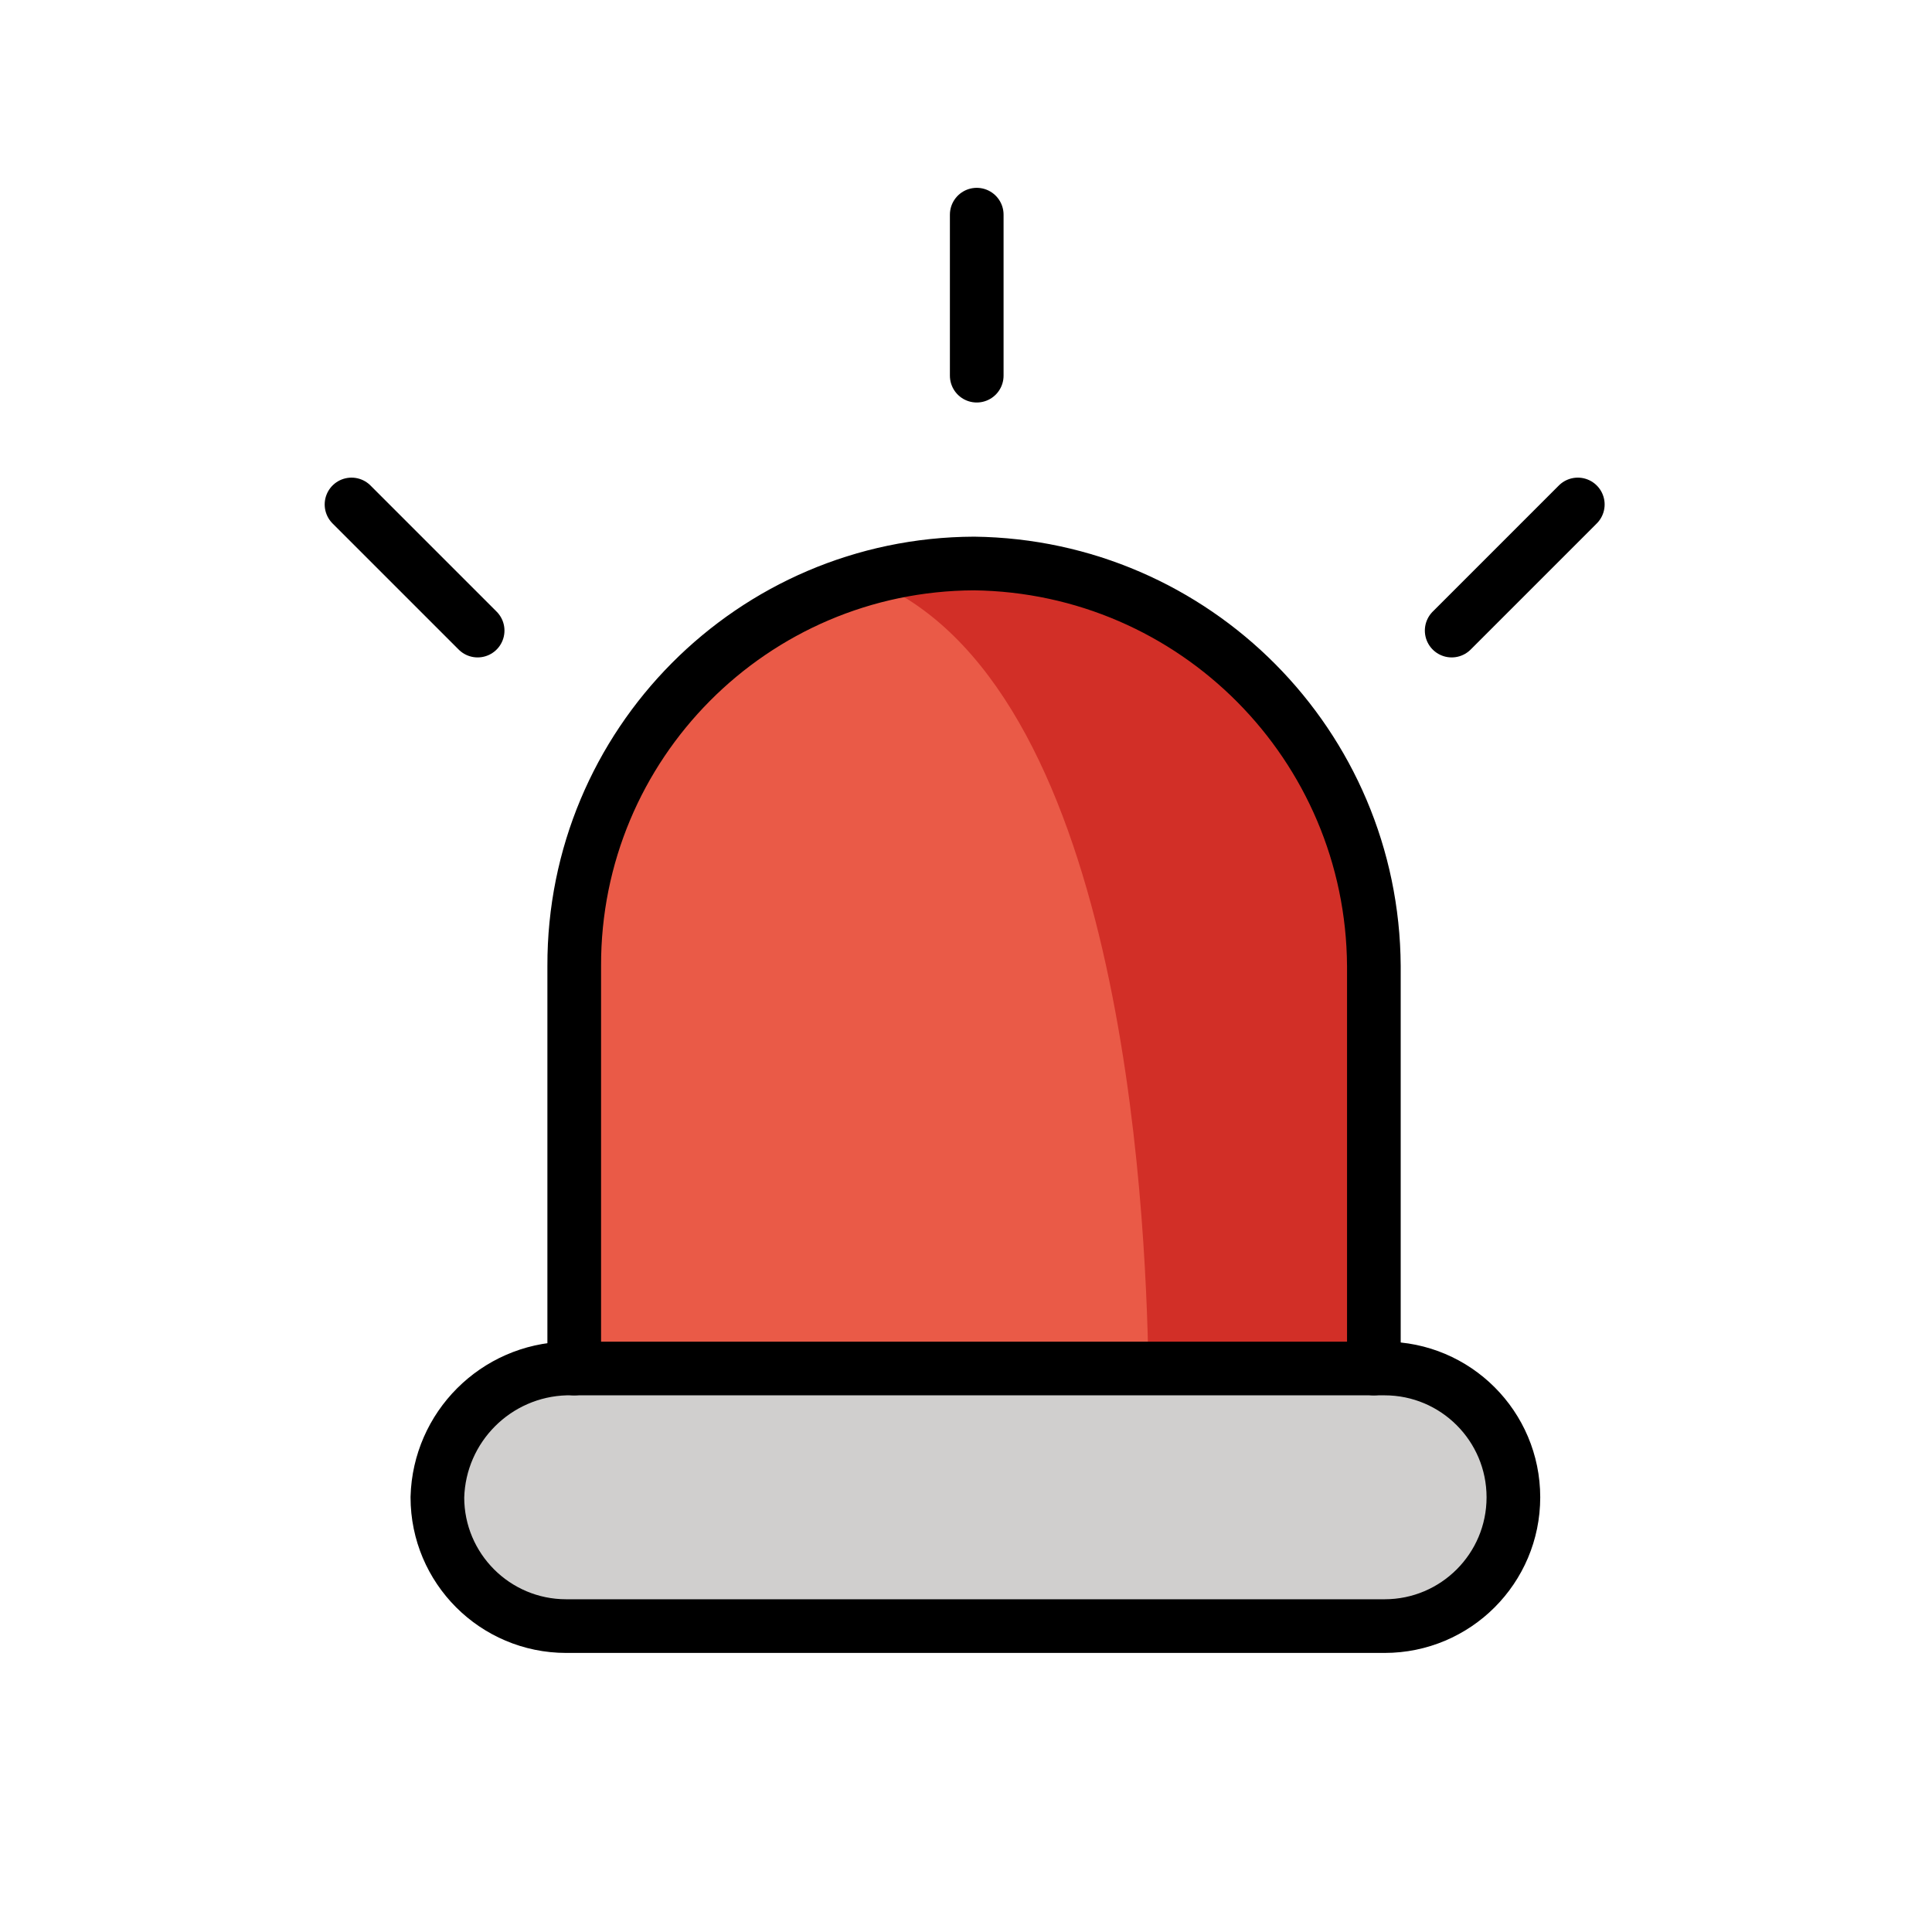
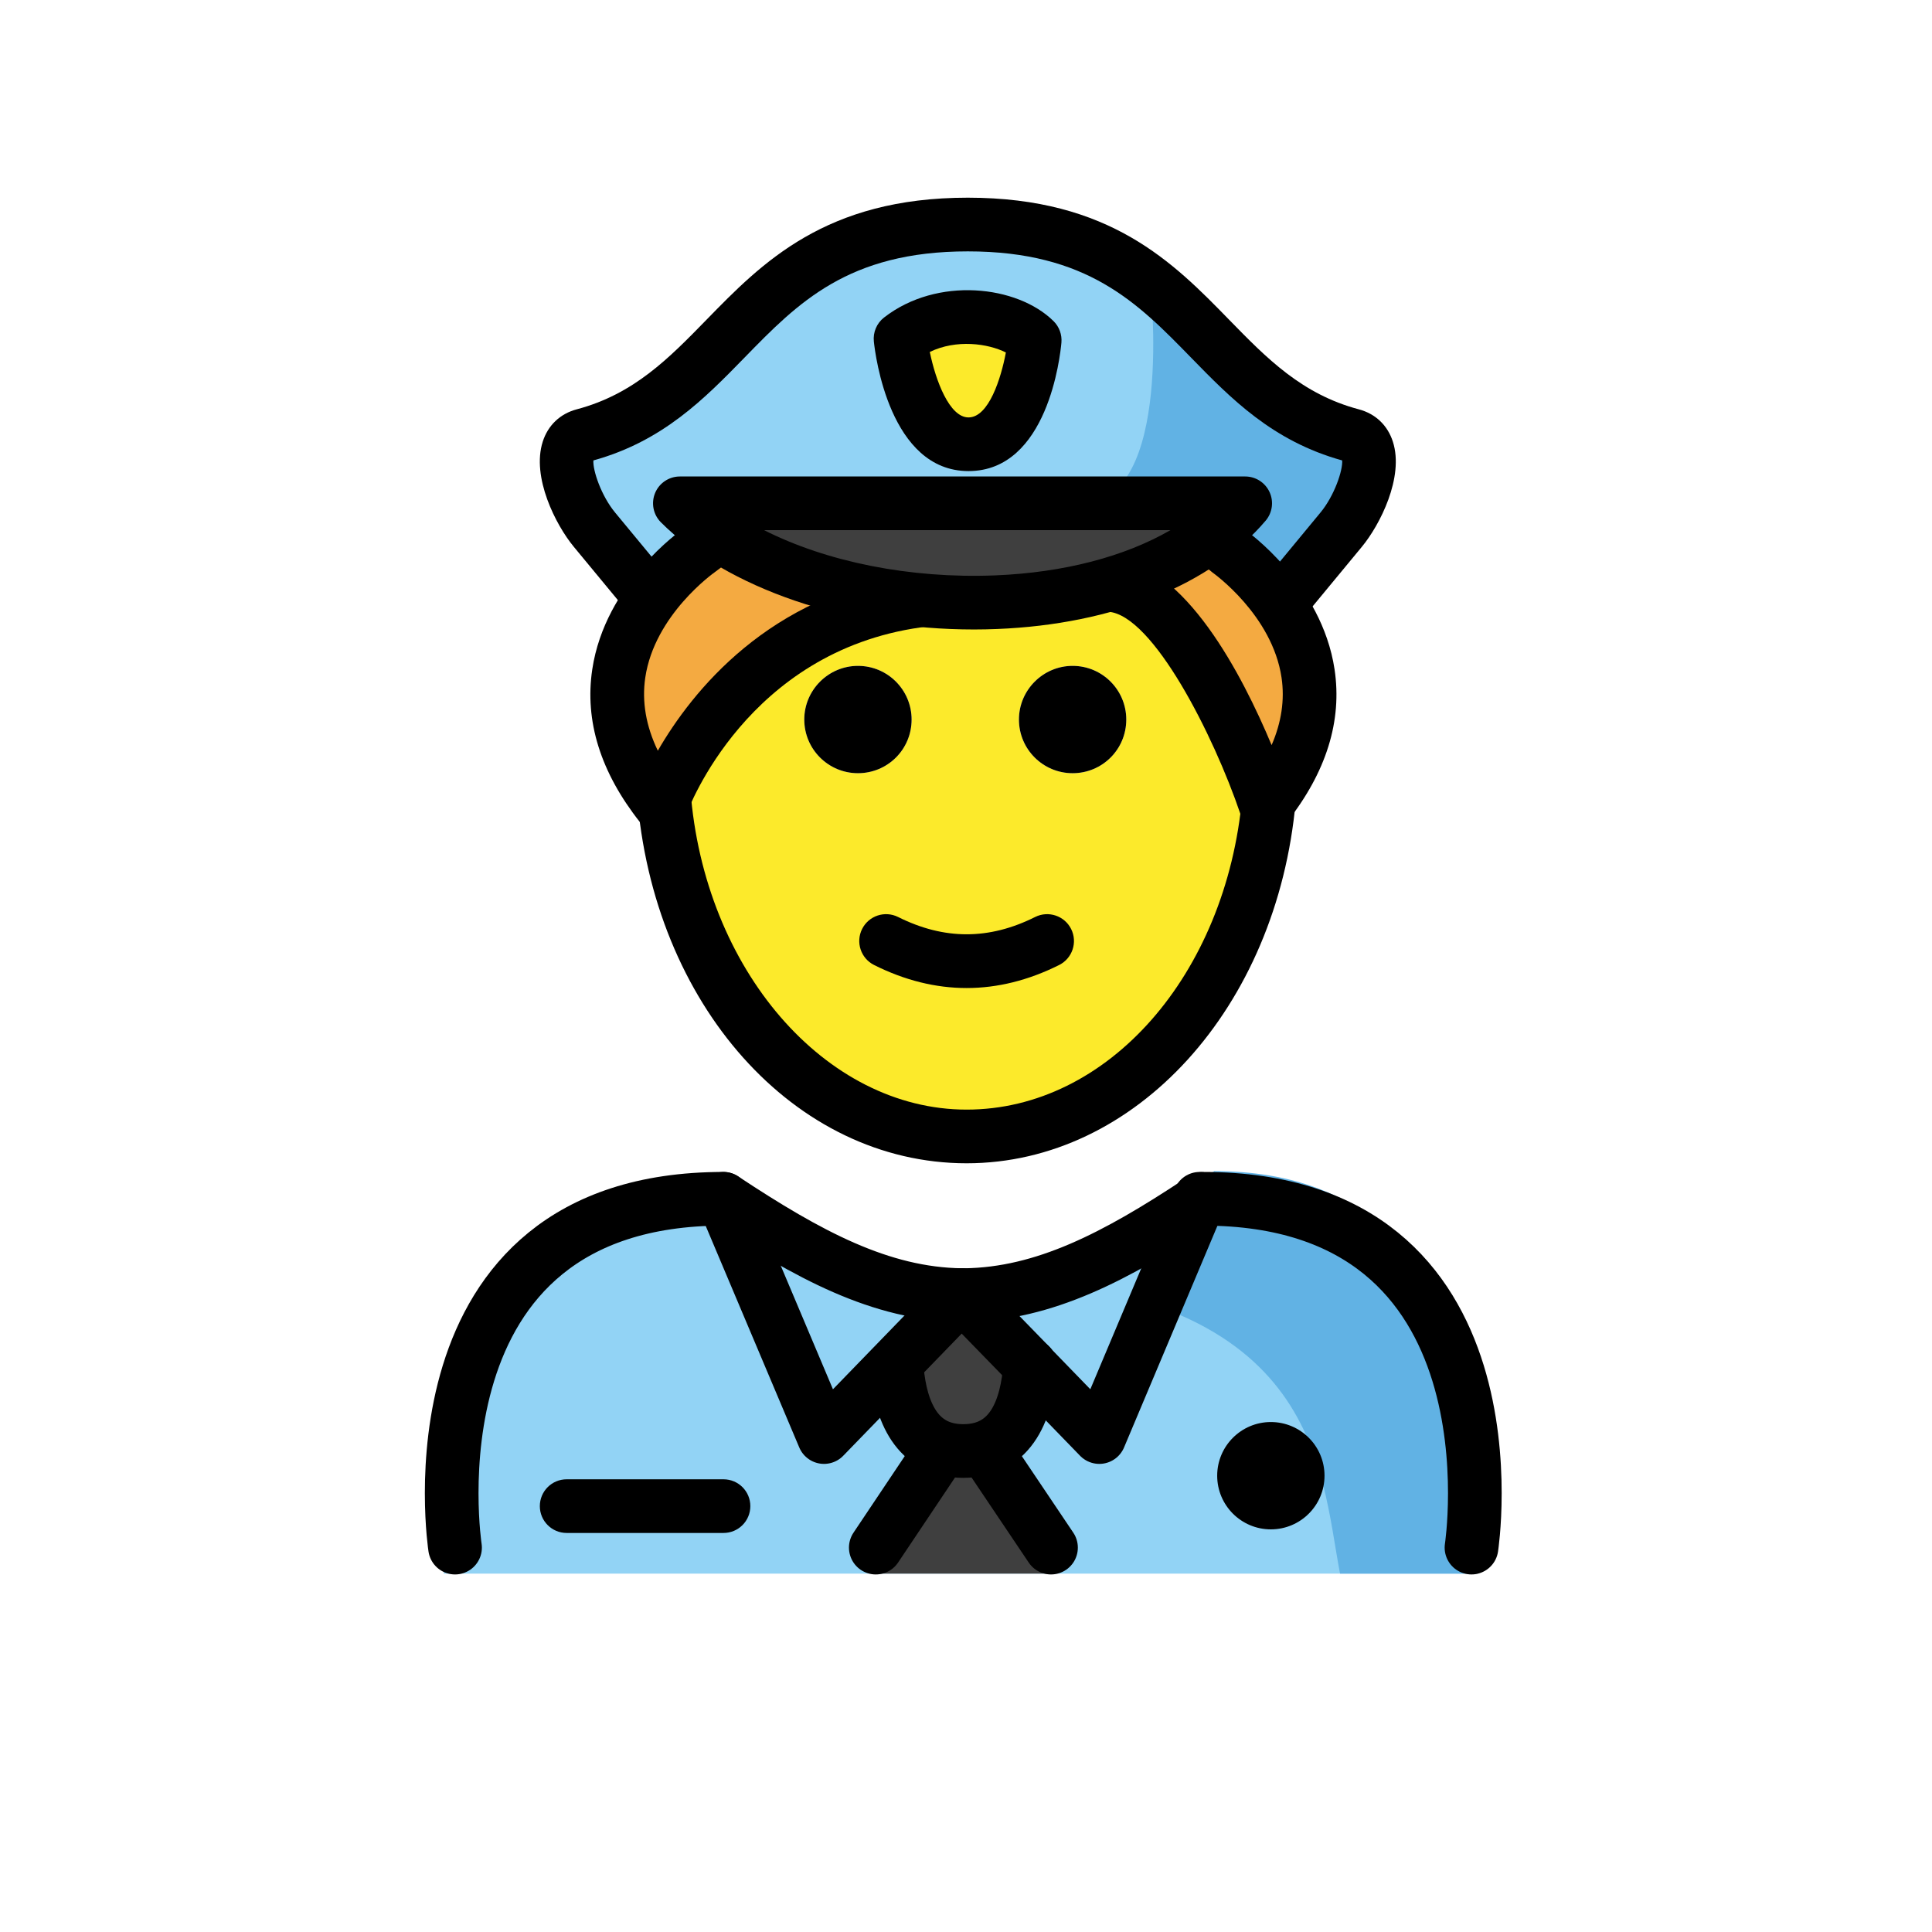
- <svg xmlns="http://www.w3.org/2000/svg" id="emoji" viewBox="0 0 72 72">
+ <svg xmlns="http://www.w3.org/2000/svg" id="emoji" viewBox="0 0 72 72" version="1.1">
  <g id="color">
-     <path fill="#ea5a47" d="M21.4,51V36A14.959,14.959,0,0,1,36.3,21h0A15.089,15.089,0,0,1,51.2,36V51" />
-     <path fill="#d0cfce" d="M21.4,51h30a4.951,4.951,0,0,1,5,5h0a4.951,4.951,0,0,1-5,5h-30a4.951,4.951,0,0,1-5-5h0A4.951,4.951,0,0,1,21.4,51Z" />
-     <path fill="#d22f27" d="M51.4,36A14.938,14.938,0,0,0,36.6,21h0a14.706,14.706,0,0,0-4.2.6C41.8,25.4,42.7,44.8,42.8,51h8.7V36Z" />
+     <path fill="#92D3F5" d="M16.541,58.644c0,0-1.8-13.9,10.2-13.9c3.192,2.128,5.926,3.598,9,3.592h-0.125 c3.074,0.006,6.308-1.564,9.5-3.692c11.565-0.035,9.609,13.9,9.84,14" />
+     <path fill="#61B2E4" d="M45.251,43.644c-3.17,2.113-5.075,3.3-9.137,3.889c13.062,0.411,13.062,7.111,13.825,11.111 c4.238,0,5.113,0,5.113,0S57.251,43.644,45.251,43.644z" />
+     <path fill="#3F3F3F" d="M35.903,53.214l1.839,3.185l1.575,1.923c0.105,0.129,0.014,0.322-0.152,0.322h-3.262h-3.262 c-0.166,0-0.258-0.193-0.152-0.322l1.575-1.923L35.903,53.214z" />
+     <path fill="#92D3F5" d="M44.658,44.795l-3.69,8.76l-2.58-2.66v-0.01l-2.55-2.62h0.12 C38.918,48.225,41.588,46.825,44.658,44.795z" />
+     <path fill="#3F3F3F" d="M38.388,50.885v0.01c-0.11,1.56-0.66,3.18-2.49,3.18c-1.75,0-2.33-1.51-2.47-3.01l-0.16-0.15l2.57-2.65 L38.388,50.885z" />
+     <path fill="#92D3F5" d="M35.838,48.265l-2.57,2.65l-2.56,2.64l-3.75-8.88C30.118,46.765,32.818,48.225,35.838,48.265z" />
+     <path fill="#92D3F5" d="M50.333,16.225c1.24,0.33,0.42,2.52-0.4,3.51l-2.24,2.72l-0.07,0.04c-0.86-1.26-1.91-1.98-1.91-1.98 l-0.66-0.54c0.49-0.36,0.93-0.77,1.31-1.22h-21.07c0.43,0.43,0.92,0.83,1.47,1.19l-0.76,0.57c0,0-0.93,0.64-1.75,1.76l-0.13-0.1 l-2.02-2.44c-0.81-0.99-1.64-3.18-0.39-3.51c5.74-1.53,5.95-7.86,14.31-7.86S44.593,14.695,50.333,16.225z M36.053,16.555 c2.12,0,2.46-3.87,2.46-3.87c-0.94-0.94-3.38-1.32-5-0.06C33.513,12.625,33.933,16.555,36.053,16.555z" />
+     <path fill="#3F3F3F" d="M33.963,22.325c-2.69-0.29-5.27-1.11-7.2-2.38c-0.55-0.36-1.04-0.76-1.47-1.19h21.07 c-0.38,0.45-0.82,0.86-1.31,1.22c-1.05,0.79-2.32,1.38-3.71,1.79C39.063,22.435,36.463,22.605,33.963,22.325z" />
+     <path fill="#61B2E4" d="M42.866,10.539c0,0,0.936,8.218-2.591,8.218l5.348,0.335l1.738,2.978 c0,0,3.672-1.901,3.61-5.233C50.971,16.837,43.71,12.616,42.866,10.539z" />
+     <path fill="#FCEA2B" d="M36.095,16.556c-2.121,0.003-2.536-3.934-2.536-3.934c1.615-1.257,4.057-0.877,5,0.058 C38.559,12.68,38.216,16.553,36.095,16.556z" />
  </g>
+   <g id="hair">
+     <path fill="#F4AA41" d="M24.713,29.705c-0.09,0.2-0.13,0.31-0.13,0.31c-2.61-3.31-1.58-6.06-0.33-7.74 c0.82-1.12,1.75-1.76,1.75-1.76l0.76-0.57c1.93,1.27,4.51,2.09,7.2,2.38C27.843,23.275,25.273,28.385,24.713,29.705z" />
+     <path fill="#F4AA41" d="M47.233,29.875c-0.03,0.05-0.06,0.09-0.1,0.14c0,0-2.7-7.96-5.78-8.21l-0.01-0.04 c1.39-0.41,2.66-1,3.71-1.79l0.66,0.54c0,0,1.05,0.72,1.91,1.98C48.783,24.165,49.613,26.765,47.233,29.875z" />
+   </g>
+   <g id="skin">
+     <path fill="#FCEA2B" d="M47.133,30.015c0.04-0.05,0.07-0.09,0.1-0.14c-0.67,7.03-5.46,12.48-11.26,12.48 c-5.85,0-10.65-5.54-11.26-12.65c0.56-1.32,3.13-6.43,9.25-7.38c2.5,0.28,5.1,0.11,7.38-0.56l0.01,0.04 C44.433,22.055,47.133,30.015,47.133,30.015z M41.973,26.815c0-1.1-0.89-2-2-2c-1.1,0-2,0.9-2,2c0,1.11,0.9,2,2,2 C41.083,28.815,41.973,27.925,41.973,26.815z M33.973,26.815c0-1.1-0.89-2-2-2c-1.1,0-2,0.9-2,2c0,1.11,0.9,2,2,2 C33.083,28.815,33.973,27.925,33.973,26.815z" />
+   </g>
+   <g id="skin-shadow" />
  <g id="line">
-     <line x1="17.8" x2="13.1" y1="23.5" y2="18.8" fill="none" stroke="#000" stroke-linecap="round" stroke-linejoin="round" stroke-width="2" />
-     <line x1="54.1" x2="58.8" y1="23.5" y2="18.8" fill="none" stroke="#000" stroke-linecap="round" stroke-linejoin="round" stroke-width="2" />
-     <line x1="36.4" x2="36.4" y1="14" y2="8" fill="none" stroke="#000" stroke-linecap="round" stroke-linejoin="round" stroke-width="2" />
-     <path fill="none" stroke="#000" stroke-linecap="round" stroke-linejoin="round" stroke-width="2" d="M21.4,51V36A14.959,14.959,0,0,1,36.3,21h0A15.089,15.089,0,0,1,51.2,36V51" />
-     <path fill="none" stroke="#000" stroke-linecap="round" stroke-linejoin="round" stroke-width="2" d="M21.1,51H51.6a4.801,4.801,0,0,1,4.8,4.8h0a4.801,4.801,0,0,1-4.8,4.8H21.1a4.801,4.801,0,0,1-4.8-4.8h0A4.935,4.935,0,0,1,21.1,51Z" />
+     <path d="M49.361,54.995c0,1.105-0.896,2-2,2s-2-0.895-2-2c0-1.103,0.896-2,2-2S49.361,53.892,49.361,54.995" />
+     <path fill="none" stroke="#000000" stroke-linecap="round" stroke-linejoin="round" stroke-miterlimit="10" stroke-width="2" d="M16.958,57.675c0,0-2-13,10-13c3.16,2.09,5.86,3.55,8.88,3.59h0.12c2.96-0.04,5.63-1.44,8.7-3.47c0.06-0.04,0.12-0.08,0.18-0.12 c12,0,10,13,10,13" />
+     <polyline fill="none" stroke="#000000" stroke-linecap="round" stroke-linejoin="round" stroke-miterlimit="10" stroke-width="2" points="26.958,44.675 30.708,53.555 33.268,50.915 35.838,48.265" />
+     <line x1="38.388" x2="35.838" y1="50.885" y2="48.265" fill="none" stroke="#000000" stroke-linecap="round" stroke-linejoin="round" stroke-miterlimit="10" stroke-width="2" />
+     <polyline fill="none" stroke="#000000" stroke-linecap="round" stroke-linejoin="round" stroke-miterlimit="10" stroke-width="2" points="44.708,44.675 44.658,44.795 40.968,53.555 38.388,50.895" />
+     <path fill="none" stroke="#000000" stroke-linecap="round" stroke-linejoin="round" stroke-miterlimit="10" stroke-width="2" d="M33.428,51.065c0.14,1.5,0.72,3.01,2.47,3.01c1.83,0,2.38-1.62,2.49-3.18v-0.01" />
+     <line x1="35.048" x2="32.638" y1="54.075" y2="57.675" fill="none" stroke="#000000" stroke-linecap="round" stroke-linejoin="round" stroke-miterlimit="10" stroke-width="2" />
+     <line x1="36.748" x2="39.168" y1="54.075" y2="57.675" fill="none" stroke="#000000" stroke-linecap="round" stroke-linejoin="round" stroke-miterlimit="10" stroke-width="2" />
+     <path d="M26.963,57.129h-5.845c-0.553,0-1-0.447-1-1s0.447-1,1-1h5.845c0.553,0,1,0.447,1,1 S27.516,57.129,26.963,57.129z" />
+     <path d="M39.973,24.815c1.11,0,2,0.9,2,2c0,1.11-0.89,2-2,2c-1.1,0-2-0.89-2-2C37.973,25.715,38.873,24.815,39.973,24.815z" />
+     <path d="M31.973,24.815c1.11,0,2,0.9,2,2c0,1.11-0.89,2-2,2c-1.1,0-2-0.89-2-2C29.973,25.715,30.873,24.815,31.973,24.815z" />
+     <path d="M36.022,36.821c-1.152,0-2.304-0.286-3.447-0.858c-0.494-0.247-0.694-0.848-0.447-1.342 c0.247-0.494,0.846-0.694,1.342-0.447c1.718,0.859,3.388,0.859,5.106,0c0.495-0.247,1.095-0.046,1.342,0.447 c0.247,0.494,0.047,1.095-0.447,1.342C38.326,36.535,37.174,36.821,36.022,36.821z" />
+     <path d="M36.023,43.352c-6.416,0-11.698-5.916-12.286-13.761l1.994-0.15c0.501,6.68,5.021,11.911,10.292,11.911 c5.258,0,9.673-5.014,10.271-11.663c0.045-0.5,0.067-1.008,0.067-1.51h2c0,0.561-0.025,1.129-0.075,1.689 C47.594,37.556,42.322,43.352,36.023,43.352z" />
+     <path d="M36.093,17.556c-2.935,0-3.476-4.335-3.527-4.829c-0.036-0.344,0.107-0.682,0.38-0.894 c1.982-1.542,4.97-1.2,6.318,0.136c0.211,0.209,0.318,0.502,0.292,0.799c-0.044,0.49-0.51,4.783-3.458,4.788 C36.096,17.556,36.094,17.556,36.093,17.556z M36.094,15.556l0.002,1L36.094,15.556 c0.754-0.001,1.212-1.458,1.392-2.42c-0.669-0.337-1.847-0.499-2.835-0.02c0.219,1.071,0.732,2.44,1.442,2.44 C36.094,15.556,36.094,15.556,36.094,15.556z" />
+     <path d="M24.632,31.018c-0.302,0-0.592-0.137-0.783-0.379c-1.469-1.857-2.066-3.772-1.777-5.694 c0.481-3.202,3.287-5.168,3.406-5.25l0.725-0.55c0.441-0.334,1.067-0.246,1.4,0.193 c0.334,0.44,0.247,1.068-0.193,1.401l-0.761,0.576c-0.056,0.04-2.258,1.601-2.602,3.939 c-0.131,0.892,0.026,1.803,0.468,2.723c1.269-2.198,4.136-5.819,9.52-6.576 c0.559-0.084,1.053,0.304,1.13,0.851c0.077,0.547-0.304,1.053-0.851,1.129c-6.46,0.909-8.65,6.729-8.74,6.976 c-0.124,0.341-0.423,0.589-0.78,0.646C24.739,31.014,24.686,31.018,24.632,31.018z" />
+     <path d="M36.298,23.459c-4.697,0-9.207-1.529-11.669-3.995c-0.285-0.286-0.37-0.716-0.216-1.09 c0.155-0.373,0.519-0.617,0.924-0.617h21.068c0.39,0,0.744,0.227,0.907,0.58 c0.164,0.353,0.107,0.77-0.145,1.067c-2.031,2.392-5.679,3.863-10.006,4.037 C36.873,23.453,36.585,23.459,36.298,23.459z M28.474,19.757c2.333,1.18,5.432,1.812,8.607,1.686 c2.563-0.103,4.827-0.698,6.538-1.686H28.474z" />
+     <path d="M47.732,23.459c-0.224,0-0.449-0.075-0.636-0.229c-0.426-0.352-0.486-0.983-0.134-1.408l2.248-2.721 c0.517-0.624,0.836-1.57,0.809-1.942c-2.597-0.72-4.144-2.306-5.64-3.84 c-1.982-2.032-3.853-3.951-8.312-3.951c-4.46,0-6.332,1.919-8.313,3.951c-1.497,1.535-3.044,3.12-5.64,3.84 c-0.026,0.372,0.293,1.318,0.809,1.942l2.012,2.434c0.352,0.426,0.292,1.056-0.134,1.408 c-0.427,0.353-1.057,0.292-1.407-0.134l-2.012-2.434c-0.672-0.813-1.579-2.594-1.156-3.915 c0.197-0.613,0.648-1.042,1.272-1.207c2.126-0.564,3.437-1.908,4.825-3.331c2.082-2.135,4.442-4.555,9.745-4.555 c5.302,0,7.662,2.42,9.744,4.555c1.389,1.423,2.699,2.767,4.825,3.332c0.623,0.165,1.075,0.594,1.272,1.208 c0.424,1.322-0.484,3.103-1.156,3.915l-2.248,2.72C48.307,23.336,48.02,23.459,47.732,23.459z" />
+     <path d="M47.175,31.019c-0.057,0-0.113-0.005-0.17-0.015c-0.361-0.062-0.659-0.317-0.777-0.664 c-1.004-2.96-3.261-7.403-4.913-7.541c-0.551-0.046-0.959-0.529-0.913-1.08c0.045-0.55,0.514-0.966,1.079-0.913 c2.674,0.223,4.808,4.33,5.908,6.962c0.368-0.848,0.492-1.689,0.371-2.512c-0.344-2.339-2.546-3.9-2.568-3.916 l-0.725-0.591c-0.427-0.351-0.488-0.981-0.138-1.408c0.35-0.426,0.979-0.49,1.407-0.138l0.66,0.542 c0.052,0.032,2.857,1.998,3.339,5.199c0.289,1.922-0.309,3.837-1.776,5.694 C47.768,30.881,47.477,31.019,47.175,31.019z" />
  </g>
</svg>
